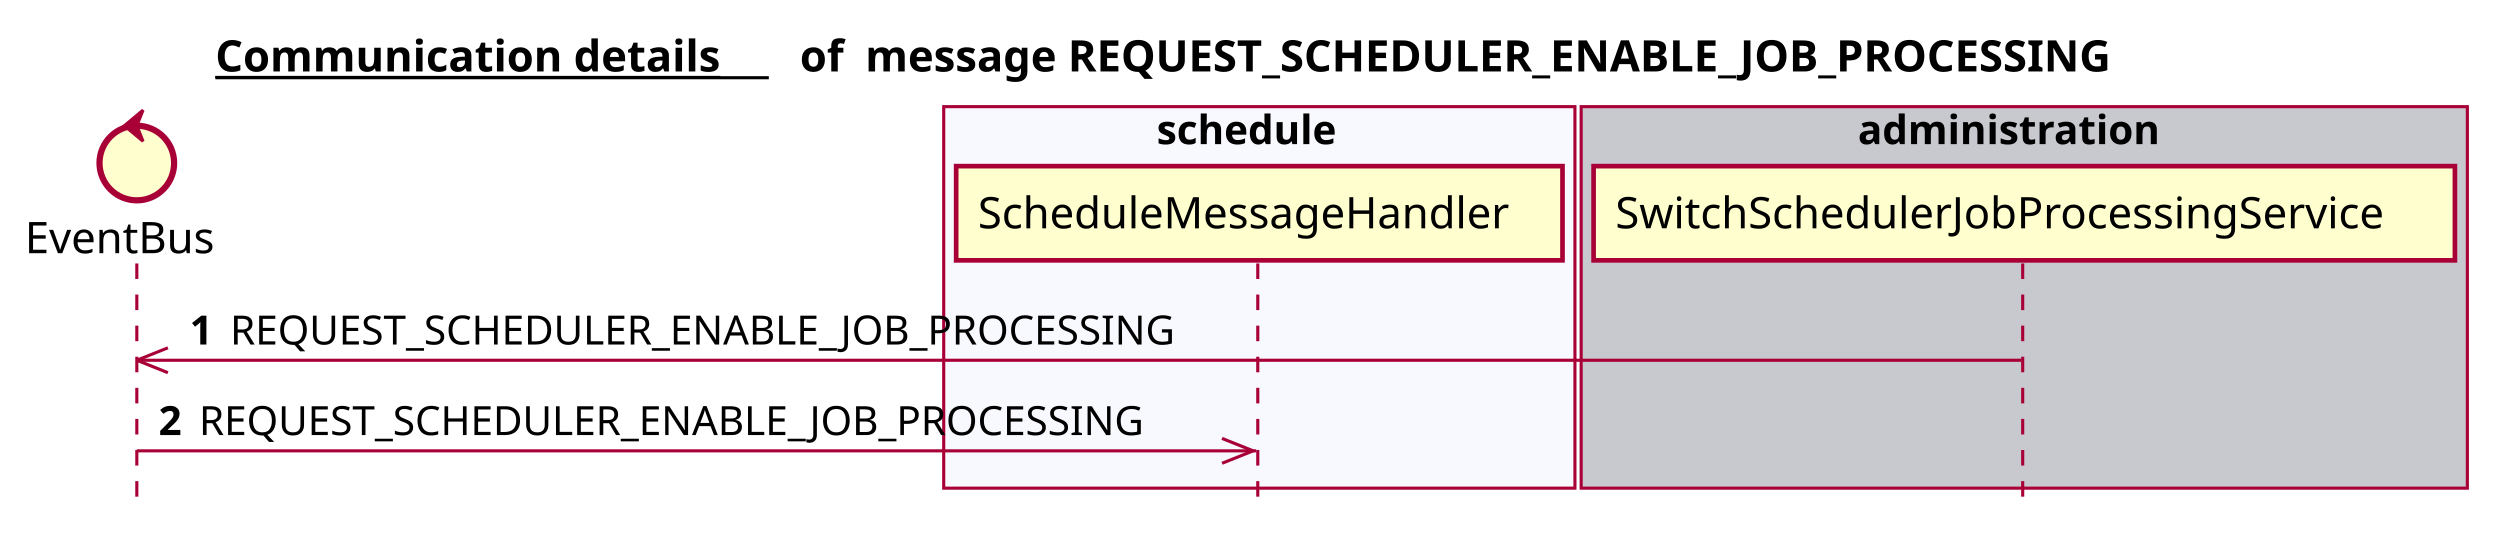
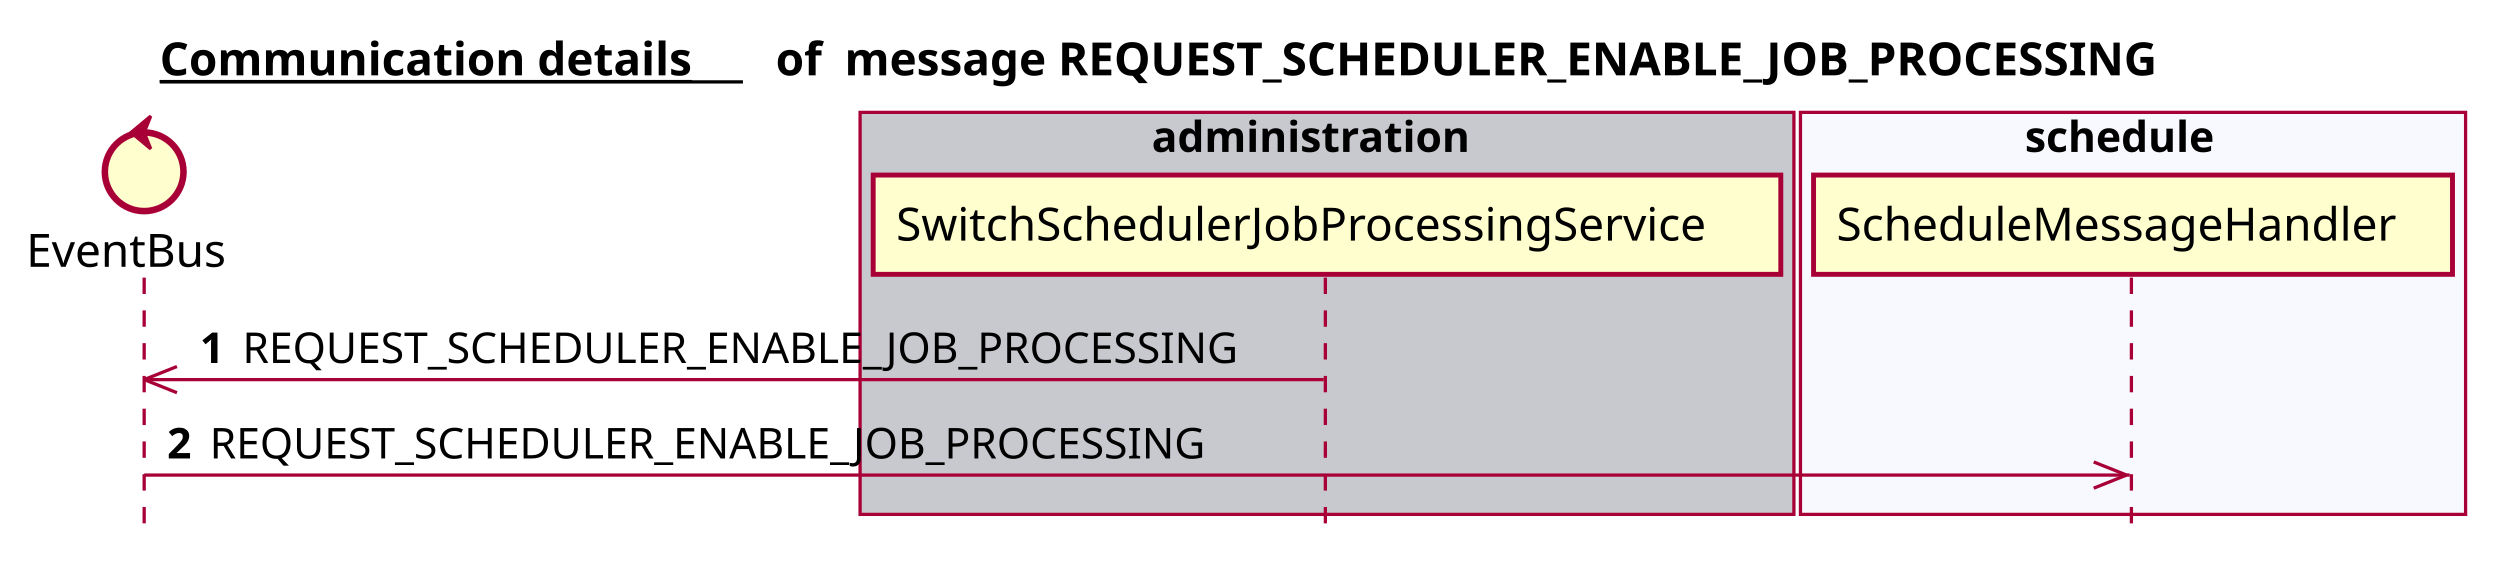
- <svg xmlns="http://www.w3.org/2000/svg" contentScriptType="application/ecmascript" contentStyleType="text/css" height="174px" preserveAspectRatio="none" style="width:804px;height:174px;" version="1.1" viewBox="0 0 804 174" width="804px" zoomAndPan="magnify">
+ <svg xmlns="http://www.w3.org/2000/svg" contentScriptType="application/ecmascript" contentStyleType="text/css" height="174px" preserveAspectRatio="none" style="width:763px;height:174px;" version="1.1" viewBox="0 0 763 174" width="763px" zoomAndPan="magnify">
  <defs />
  <g>
-     <text fill="#000000" font-family="sans-serif" font-size="14" font-weight="bold" lengthAdjust="spacingAndGlyphs" text-decoration="underline" textLength="178" x="69.25" y="22.995">Communication details</text>
-     <line style="stroke: #000000; stroke-width: 1.0;" x1="69.25" x2="247.25" y1="24.995" y2="24.995" />
-     <text fill="#000000" font-family="sans-serif" font-size="14" font-weight="bold" lengthAdjust="spacingAndGlyphs" textLength="16" x="257.25" y="22.995">of</text>
-     <text fill="#000000" font-family="sans-serif" font-size="14" font-weight="bold" lengthAdjust="spacingAndGlyphs" textLength="450" x="278.25" y="22.995">message REQUEST_SCHEDULER_ENABLE_JOB_PROCESSING</text>
-     <rect fill="#F8F8FF" height="122.695" style="stroke: #A80036; stroke-width: 1.0;" width="203" x="303.5" y="34.297" />
-     <text fill="#000000" font-family="sans-serif" font-size="13" font-weight="bold" lengthAdjust="spacingAndGlyphs" textLength="66" x="372" y="46.364">schedule</text>
-     <rect fill="#C8C8CF" height="122.695" style="stroke: #A80036; stroke-width: 1.0;" width="285" x="508.5" y="34.297" />
-     <text fill="#000000" font-family="sans-serif" font-size="13" font-weight="bold" lengthAdjust="spacingAndGlyphs" textLength="107" x="597.5" y="46.364">administration</text>
+     <text fill="#000000" font-family="sans-serif" font-size="14" font-weight="bold" lengthAdjust="spacingAndGlyphs" text-decoration="underline" textLength="178" x="48.75" y="22.995">Communication details</text>
+     <line style="stroke: #000000; stroke-width: 1.0;" x1="48.75" x2="226.75" y1="24.995" y2="24.995" />
+     <text fill="#000000" font-family="sans-serif" font-size="14" font-weight="bold" lengthAdjust="spacingAndGlyphs" textLength="16" x="236.75" y="22.995">of</text>
+     <text fill="#000000" font-family="sans-serif" font-size="14" font-weight="bold" lengthAdjust="spacingAndGlyphs" textLength="450" x="257.75" y="22.995">message REQUEST_SCHEDULER_ENABLE_JOB_PROCESSING</text>
+     <rect fill="#C8C8CF" height="122.695" style="stroke: #A80036; stroke-width: 1.0;" width="285" x="262.5" y="34.297" />
+     <text fill="#000000" font-family="sans-serif" font-size="13" font-weight="bold" lengthAdjust="spacingAndGlyphs" textLength="107" x="351.5" y="46.364">administration</text>
+     <rect fill="#F8F8FF" height="122.695" style="stroke: #A80036; stroke-width: 1.0;" width="203" x="549.5" y="34.297" />
+     <text fill="#000000" font-family="sans-serif" font-size="13" font-weight="bold" lengthAdjust="spacingAndGlyphs" textLength="66" x="618" y="46.364">schedule</text>
    <line style="stroke: #A80036; stroke-width: 1.0; stroke-dasharray: 5.0,5.0;" x1="44" x2="44" y1="84.727" y2="162.992" />
    <line style="stroke: #A80036; stroke-width: 1.0; stroke-dasharray: 5.0,5.0;" x1="404.5" x2="404.5" y1="84.727" y2="162.992" />
    <line style="stroke: #A80036; stroke-width: 1.0; stroke-dasharray: 5.0,5.0;" x1="650.5" x2="650.5" y1="84.727" y2="162.992" />
    <text fill="#000000" font-family="sans-serif" font-size="14" lengthAdjust="spacingAndGlyphs" textLength="66" x="8" y="81.425">EventBus</text>
    <ellipse cx="44" cy="52.43" fill="#FEFECE" rx="12" ry="12" style="stroke: #A80036; stroke-width: 2.0;" />
    <polygon fill="#A80036" points="40,40.43,46,35.43,44,40.43,46,45.43,40,40.43" style="stroke: #A80036; stroke-width: 1.0;" />
-     <rect fill="#FEFECE" height="30.297" style="stroke: #A80036; stroke-width: 1.5;" width="195" x="307.5" y="53.43" />
-     <text fill="#000000" font-family="sans-serif" font-size="14" lengthAdjust="spacingAndGlyphs" textLength="181" x="314.5" y="73.425">ScheduleMessageHandler</text>
-     <rect fill="#FEFECE" height="30.297" style="stroke: #A80036; stroke-width: 1.5;" width="277" x="512.5" y="53.43" />
-     <text fill="#000000" font-family="sans-serif" font-size="14" lengthAdjust="spacingAndGlyphs" textLength="263" x="519.5" y="73.425">SwitchSchedulerJobProcessingService</text>
+     <rect fill="#FEFECE" height="30.297" style="stroke: #A80036; stroke-width: 1.5;" width="277" x="266.5" y="53.43" />
+     <text fill="#000000" font-family="sans-serif" font-size="14" lengthAdjust="spacingAndGlyphs" textLength="263" x="273.5" y="73.425">SwitchSchedulerJobProcessingService</text>
+     <rect fill="#FEFECE" height="30.297" style="stroke: #A80036; stroke-width: 1.5;" width="195" x="553.5" y="53.43" />
+     <text fill="#000000" font-family="sans-serif" font-size="14" lengthAdjust="spacingAndGlyphs" textLength="181" x="560.5" y="73.425">ScheduleMessageHandler</text>
    <line style="stroke: #A80036; stroke-width: 1.0;" x1="44" x2="54" y1="115.859" y2="111.859" />
    <line style="stroke: #A80036; stroke-width: 1.0;" x1="44" x2="54" y1="115.859" y2="119.859" />
-     <line style="stroke: #A80036; stroke-width: 1.0;" x1="44" x2="650" y1="115.859" y2="115.859" />
+     <line style="stroke: #A80036; stroke-width: 1.0;" x1="44" x2="404" y1="115.859" y2="115.859" />
    <text fill="#000000" font-family="sans-serif" font-size="13" font-weight="bold" lengthAdjust="spacingAndGlyphs" textLength="9" x="61" y="110.793">1</text>
    <text fill="#000000" font-family="sans-serif" font-size="13" lengthAdjust="spacingAndGlyphs" textLength="324" x="74" y="110.793">REQUEST_SCHEDULER_ENABLE_JOB_PROCESSING</text>
-     <line style="stroke: #A80036; stroke-width: 1.0;" x1="403" x2="393" y1="144.992" y2="140.992" />
-     <line style="stroke: #A80036; stroke-width: 1.0;" x1="403" x2="393" y1="144.992" y2="148.992" />
-     <line style="stroke: #A80036; stroke-width: 1.0;" x1="44" x2="404" y1="144.992" y2="144.992" />
+     <line style="stroke: #A80036; stroke-width: 1.0;" x1="649" x2="639" y1="144.992" y2="140.992" />
+     <line style="stroke: #A80036; stroke-width: 1.0;" x1="649" x2="639" y1="144.992" y2="148.992" />
+     <line style="stroke: #A80036; stroke-width: 1.0;" x1="44" x2="650" y1="144.992" y2="144.992" />
    <text fill="#000000" font-family="sans-serif" font-size="13" font-weight="bold" lengthAdjust="spacingAndGlyphs" textLength="9" x="51" y="139.926">2</text>
    <text fill="#000000" font-family="sans-serif" font-size="13" lengthAdjust="spacingAndGlyphs" textLength="324" x="64" y="139.926">REQUEST_SCHEDULER_ENABLE_JOB_PROCESSING</text>
  </g>
</svg>
